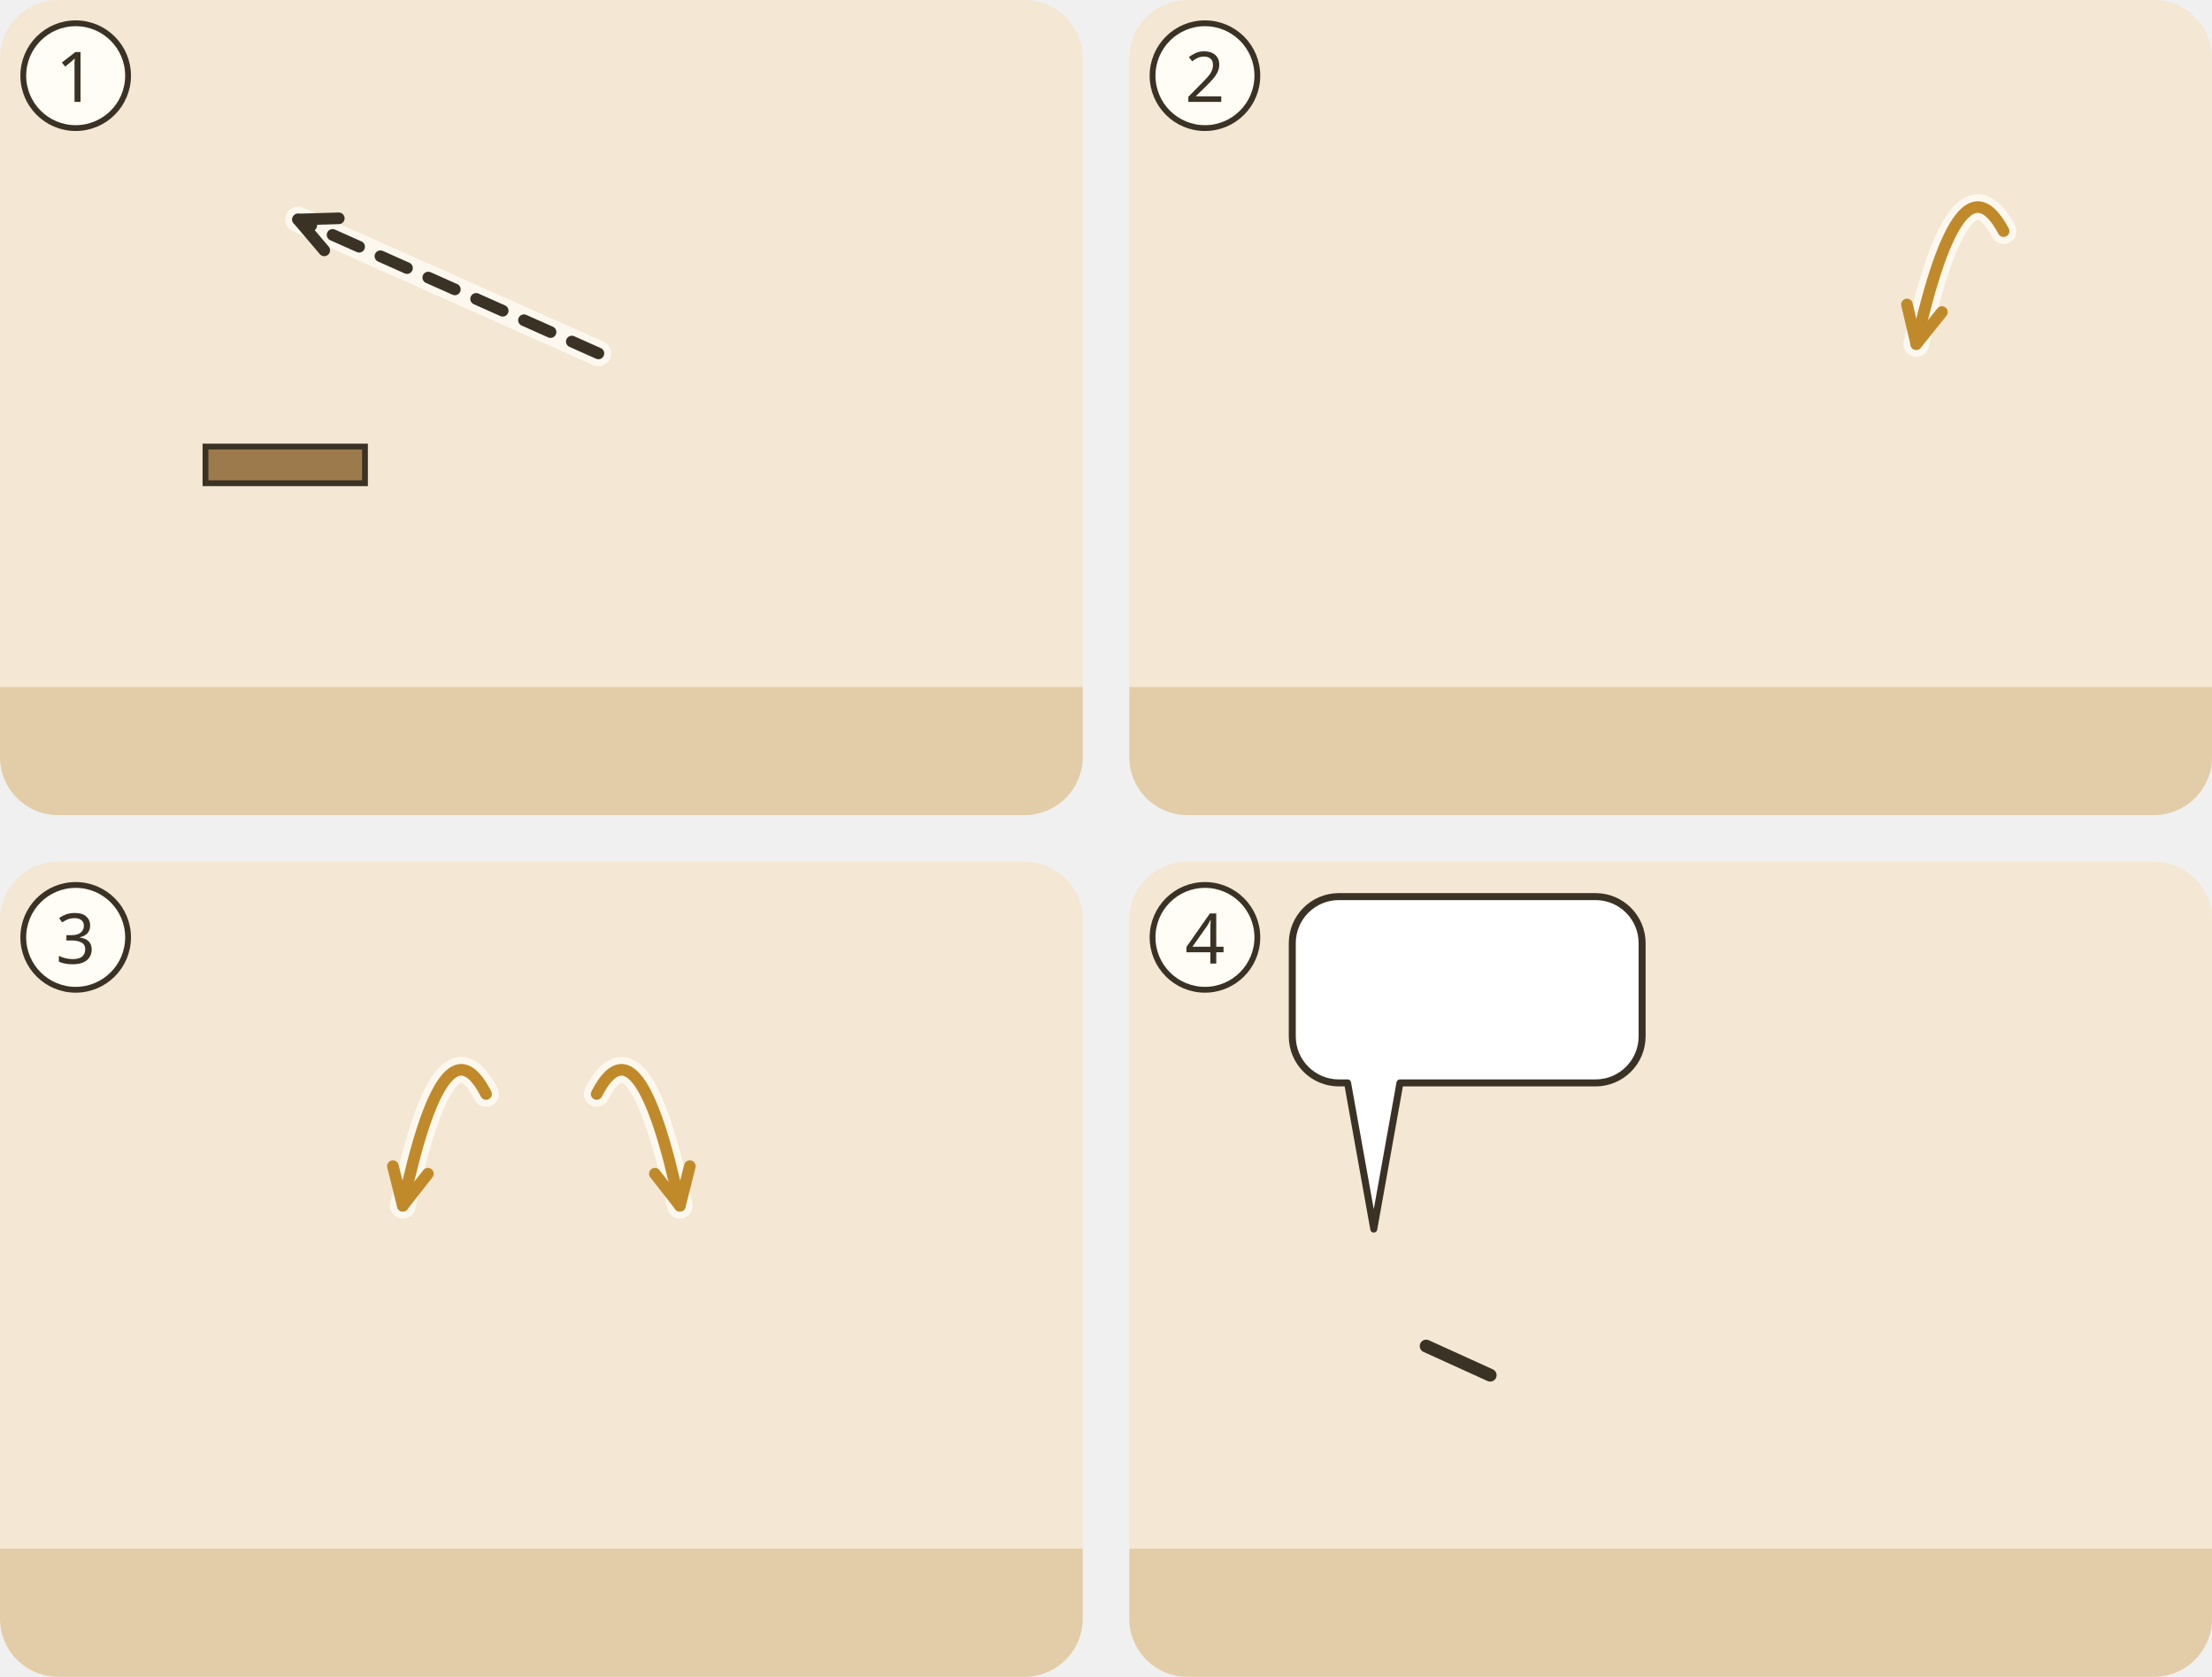
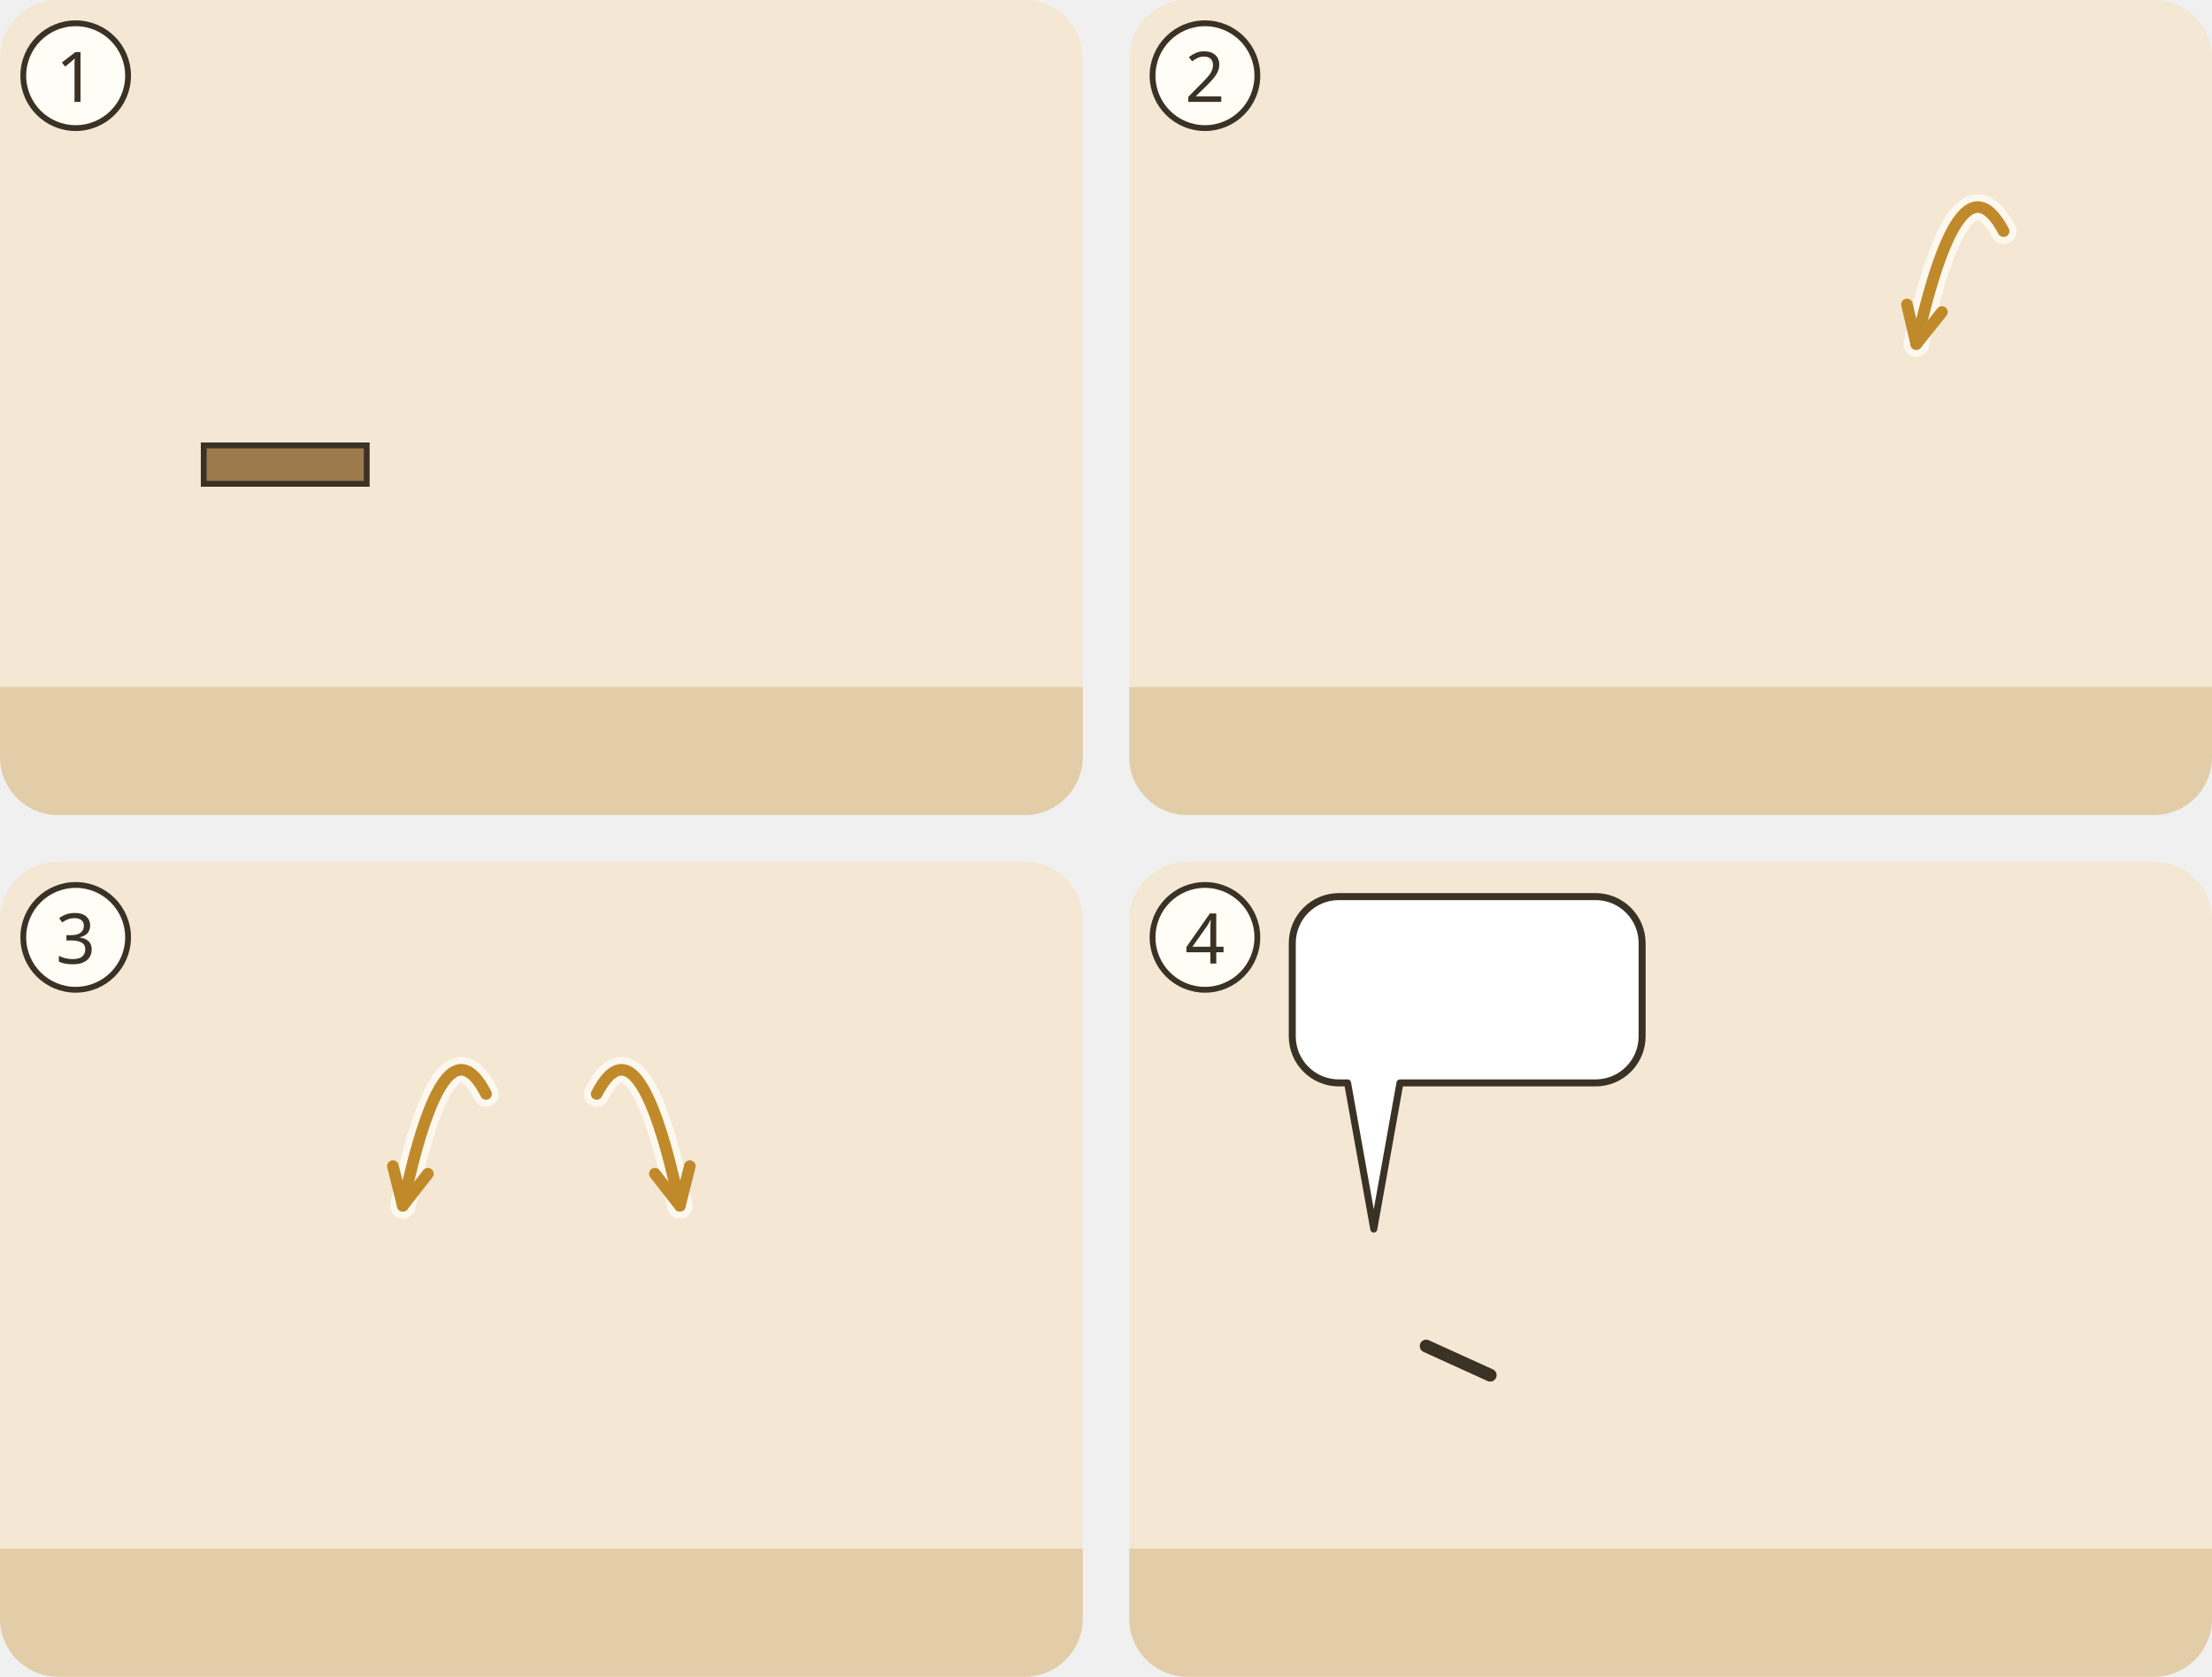
<svg xmlns="http://www.w3.org/2000/svg" viewBox="0 0 380 288">
  <g transform="translate(0 0)">
    <clipPath id="ill-cp-1-0-0">
      <rect width="186" height="140" rx="10" />
    </clipPath>
    <g clip-path="url(#ill-cp-1-0-0)">
      <rect width="186" height="140" fill="#F4E7D3" />
      <rect y="118" width="186" height="22" fill="#E2CDA8" />
      <use href="#ill-berg" x="4" y="51" width="110" height="69" opacity=".8" />
      <g transform="translate(0 -33.9)">
-         <path d="M35.3 110.6h27.4v6.3h-27.4z" fill="#9C7A4C" stroke="#3B3226" stroke-width="1" />
-         <svg x="30.4" y="70.9" width="27.2" height="41.7" viewBox="0 0 30 46" overflow="hidden">
+         <path d="M35.0 110.4h28.0v6.6h-28.0z" fill="#9C7A4C" stroke="#3B3226" stroke-width="1" />
+         <svg x="29.9" y="69.2" width="28.1" height="43.1" viewBox="0 0 30 46" overflow="hidden">
          <use href="#ill-p-jesus" width="30" height="64" />
        </svg>
      </g>
-       <use href="#ill-p-g-juenger" x="96.4" y="60" width="27.2" height="58" />
-       <use href="#ill-p-gast2" x="130.5" y="64" width="23.1" height="53.4" />
-       <use href="#ill-p-gast" x="163.7" y="64" width="23.1" height="53.4" />
-       <use href="#ill-p-menge" x="144.4" y="60" width="27.2" height="58" />
-       <path d="M102.8 60.7Q77.0 49.2 51.2 37.7" fill="none" stroke="#FFFDF6" stroke-width="4.4" stroke-linecap="round" opacity=".8" />
-       <path d="M102.8 60.7Q77.0 49.2 51.2 37.7" fill="none" stroke="#3B3226" stroke-width="2" stroke-dasharray="5 4" stroke-linecap="round" />
-       <path d="M58.2 37.5L51.2 37.7L55.7 43.0" fill="none" stroke="#3B3226" stroke-width="2" stroke-linecap="round" stroke-linejoin="round" />
+       <use href="#ill-p-g-juenger" x="113.9" y="58" width="28.1" height="60" />
    </g>
    <circle cx="13" cy="13" r="9" fill="#FFFDF6" stroke="#3B3226" />
    <text x="13" y="17.5" text-anchor="middle" font-family="sans-serif" font-size="12" fill="#3B3226">1</text>
  </g>
  <g transform="translate(194 0)">
    <clipPath id="ill-cp-2-194-0">
      <rect width="186" height="140" rx="10" />
    </clipPath>
    <g clip-path="url(#ill-cp-2-194-0)">
      <rect width="186" height="140" fill="#F4E7D3" />
      <rect y="118" width="186" height="22" fill="#E2CDA8" />
      <use href="#ill-gott" x="140" y="3" width="40" height="40" />
      <use href="#ill-p-g-arme" x="37.9" y="58" width="28.1" height="60" />
      <use href="#ill-p-frau" x="113.9" y="58" width="28.1" height="60" />
      <use href="#ill-z-trauer" x="135" y="69.1" width="6" height="9" />
      <use href="#ill-z-reich-gottes" x="41.0" y="39.1" width="22" height="21" />
      <path d="M150.2 39.7Q142.7 25.7 135.2 59.1" fill="none" stroke="#FFFDF6" stroke-width="4.4" stroke-linecap="round" opacity=".8" />
      <path d="M150.2 39.7Q142.7 25.7 135.2 59.1" fill="none" stroke="#C08A2A" stroke-width="2" stroke-linecap="round" />
      <path d="M133.6 52.3L135.2 59.1L139.6 53.6" fill="none" stroke="#C08A2A" stroke-width="2" stroke-linecap="round" stroke-linejoin="round" />
    </g>
    <circle cx="13" cy="13" r="9" fill="#FFFDF6" stroke="#3B3226" />
    <text x="13" y="17.5" text-anchor="middle" font-family="sans-serif" font-size="12" fill="#3B3226">2</text>
  </g>
  <g transform="translate(0 148)">
    <clipPath id="ill-cp-3-0-148">
      <rect width="186" height="140" rx="10" />
    </clipPath>
    <g clip-path="url(#ill-cp-3-0-148)">
      <rect width="186" height="140" fill="#F4E7D3" />
      <rect y="118" width="186" height="22" fill="#E2CDA8" />
      <use href="#ill-gott" x="73.0" y="3" width="40" height="40" />
      <use href="#ill-p-mensch" x="47.9" y="58" width="28.1" height="60" />
      <use href="#ill-p-junger-mann" x="109.9" y="58" width="28.1" height="60" />
      <use href="#ill-z-kinder-gottes" x="53.5" y="40.1" width="17" height="20" />
      <use href="#ill-z-kinder-gottes" x="115.5" y="40.1" width="17" height="20" />
      <path d="M83.5 39.9Q76.3 25.9 69.2 59.1" fill="none" stroke="#FFFDF6" stroke-width="4.4" stroke-linecap="round" opacity=".8" />
      <path d="M83.5 39.9Q76.3 25.9 69.2 59.1" fill="none" stroke="#C08A2A" stroke-width="2" stroke-linecap="round" />
      <path d="M67.5 52.3L69.2 59.1L73.5 53.6" fill="none" stroke="#C08A2A" stroke-width="2" stroke-linecap="round" stroke-linejoin="round" />
      <path d="M102.5 39.9Q109.7 25.9 116.8 59.1" fill="none" stroke="#FFFDF6" stroke-width="4.4" stroke-linecap="round" opacity=".8" />
      <path d="M102.5 39.9Q109.7 25.9 116.8 59.1" fill="none" stroke="#C08A2A" stroke-width="2" stroke-linecap="round" />
      <path d="M112.5 53.6L116.8 59.1L118.5 52.3" fill="none" stroke="#C08A2A" stroke-width="2" stroke-linecap="round" stroke-linejoin="round" />
-       <use href="#ill-z-frieden" x="83" y="76" width="26.0" height="15.0" />
+       <use href="#ill-z-frieden" x="83" y="98" width="26.0" height="15.0" />
    </g>
    <circle cx="13" cy="13" r="9" fill="#FFFDF6" stroke="#3B3226" />
    <text x="13" y="17.5" text-anchor="middle" font-family="sans-serif" font-size="12" fill="#3B3226">3</text>
  </g>
  <g transform="translate(194 148)">
    <clipPath id="ill-cp-4-194-148">
      <rect width="186" height="140" rx="10" />
    </clipPath>
    <g clip-path="url(#ill-cp-4-194-148)">
      <rect width="186" height="140" fill="#F4E7D3" />
      <rect y="118" width="186" height="22" fill="#E2CDA8" />
      <use href="#ill-gott" x="140" y="3" width="40" height="40" />
      <use href="#ill-p-g-gegner" x="27.9" y="58" width="28.1" height="60" />
      <path d="M51.0 83.2L62.0 88.2" stroke="#3B3226" stroke-width="2.2" stroke-linecap="round" />
      <use href="#ill-p-g-juenger" x="103.9" y="58" width="28.1" height="60" />
      <use href="#ill-z-freude" x="108.0" y="47.1" width="20" height="13" />
      <use href="#ill-schatz" x="114" y="24" width="24" height="19" />
      <g>
        <path d="M36 6H80.1A8 8 0 0 1 88.1 14V30A8 8 0 0 1 80.1 38L46.5 38L42 63.1L37.5 38H36A8 8 0 0 1 28 30V14A8 8 0 0 1 36 6Z" fill="#FFFFFF" stroke="#3B3226" stroke-width="1.2" stroke-linejoin="round" />
        <use href="#ill-z-boeses" x="34" y="12" width="23.1" height="20" />
        <use href="#ill-z-luege" x="62.1" y="12" width="20.0" height="20" />
      </g>
    </g>
    <circle cx="13" cy="13" r="9" fill="#FFFDF6" stroke="#3B3226" />
    <text x="13" y="17.5" text-anchor="middle" font-family="sans-serif" font-size="12" fill="#3B3226">4</text>
  </g>
</svg>
